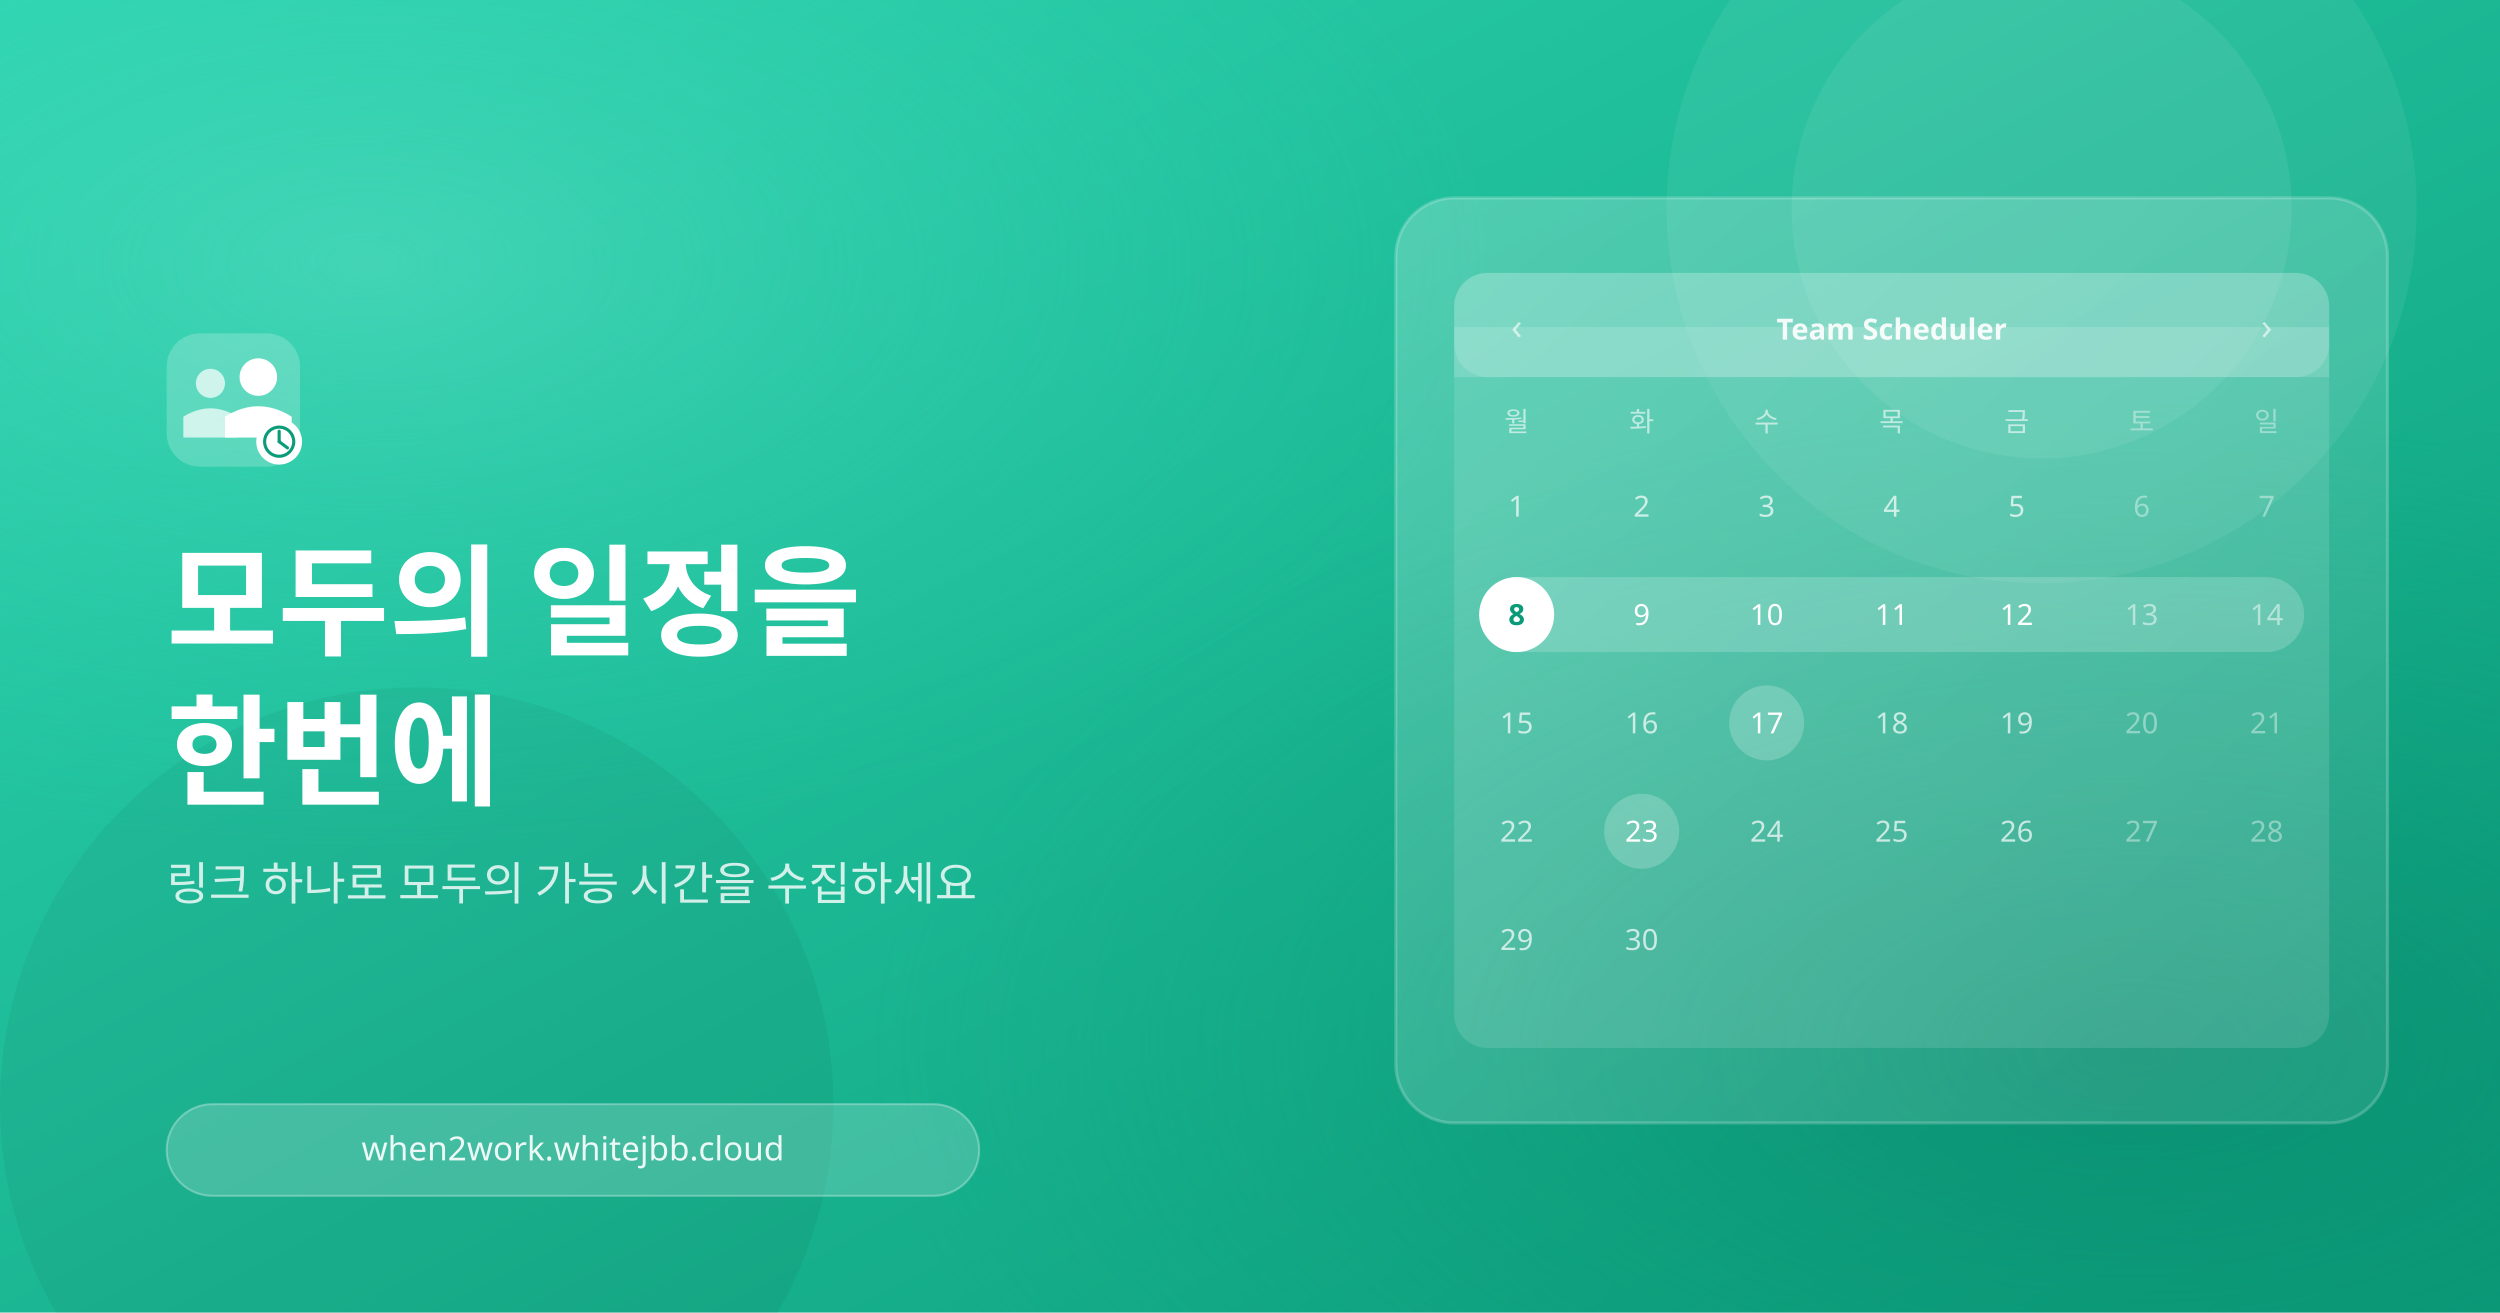
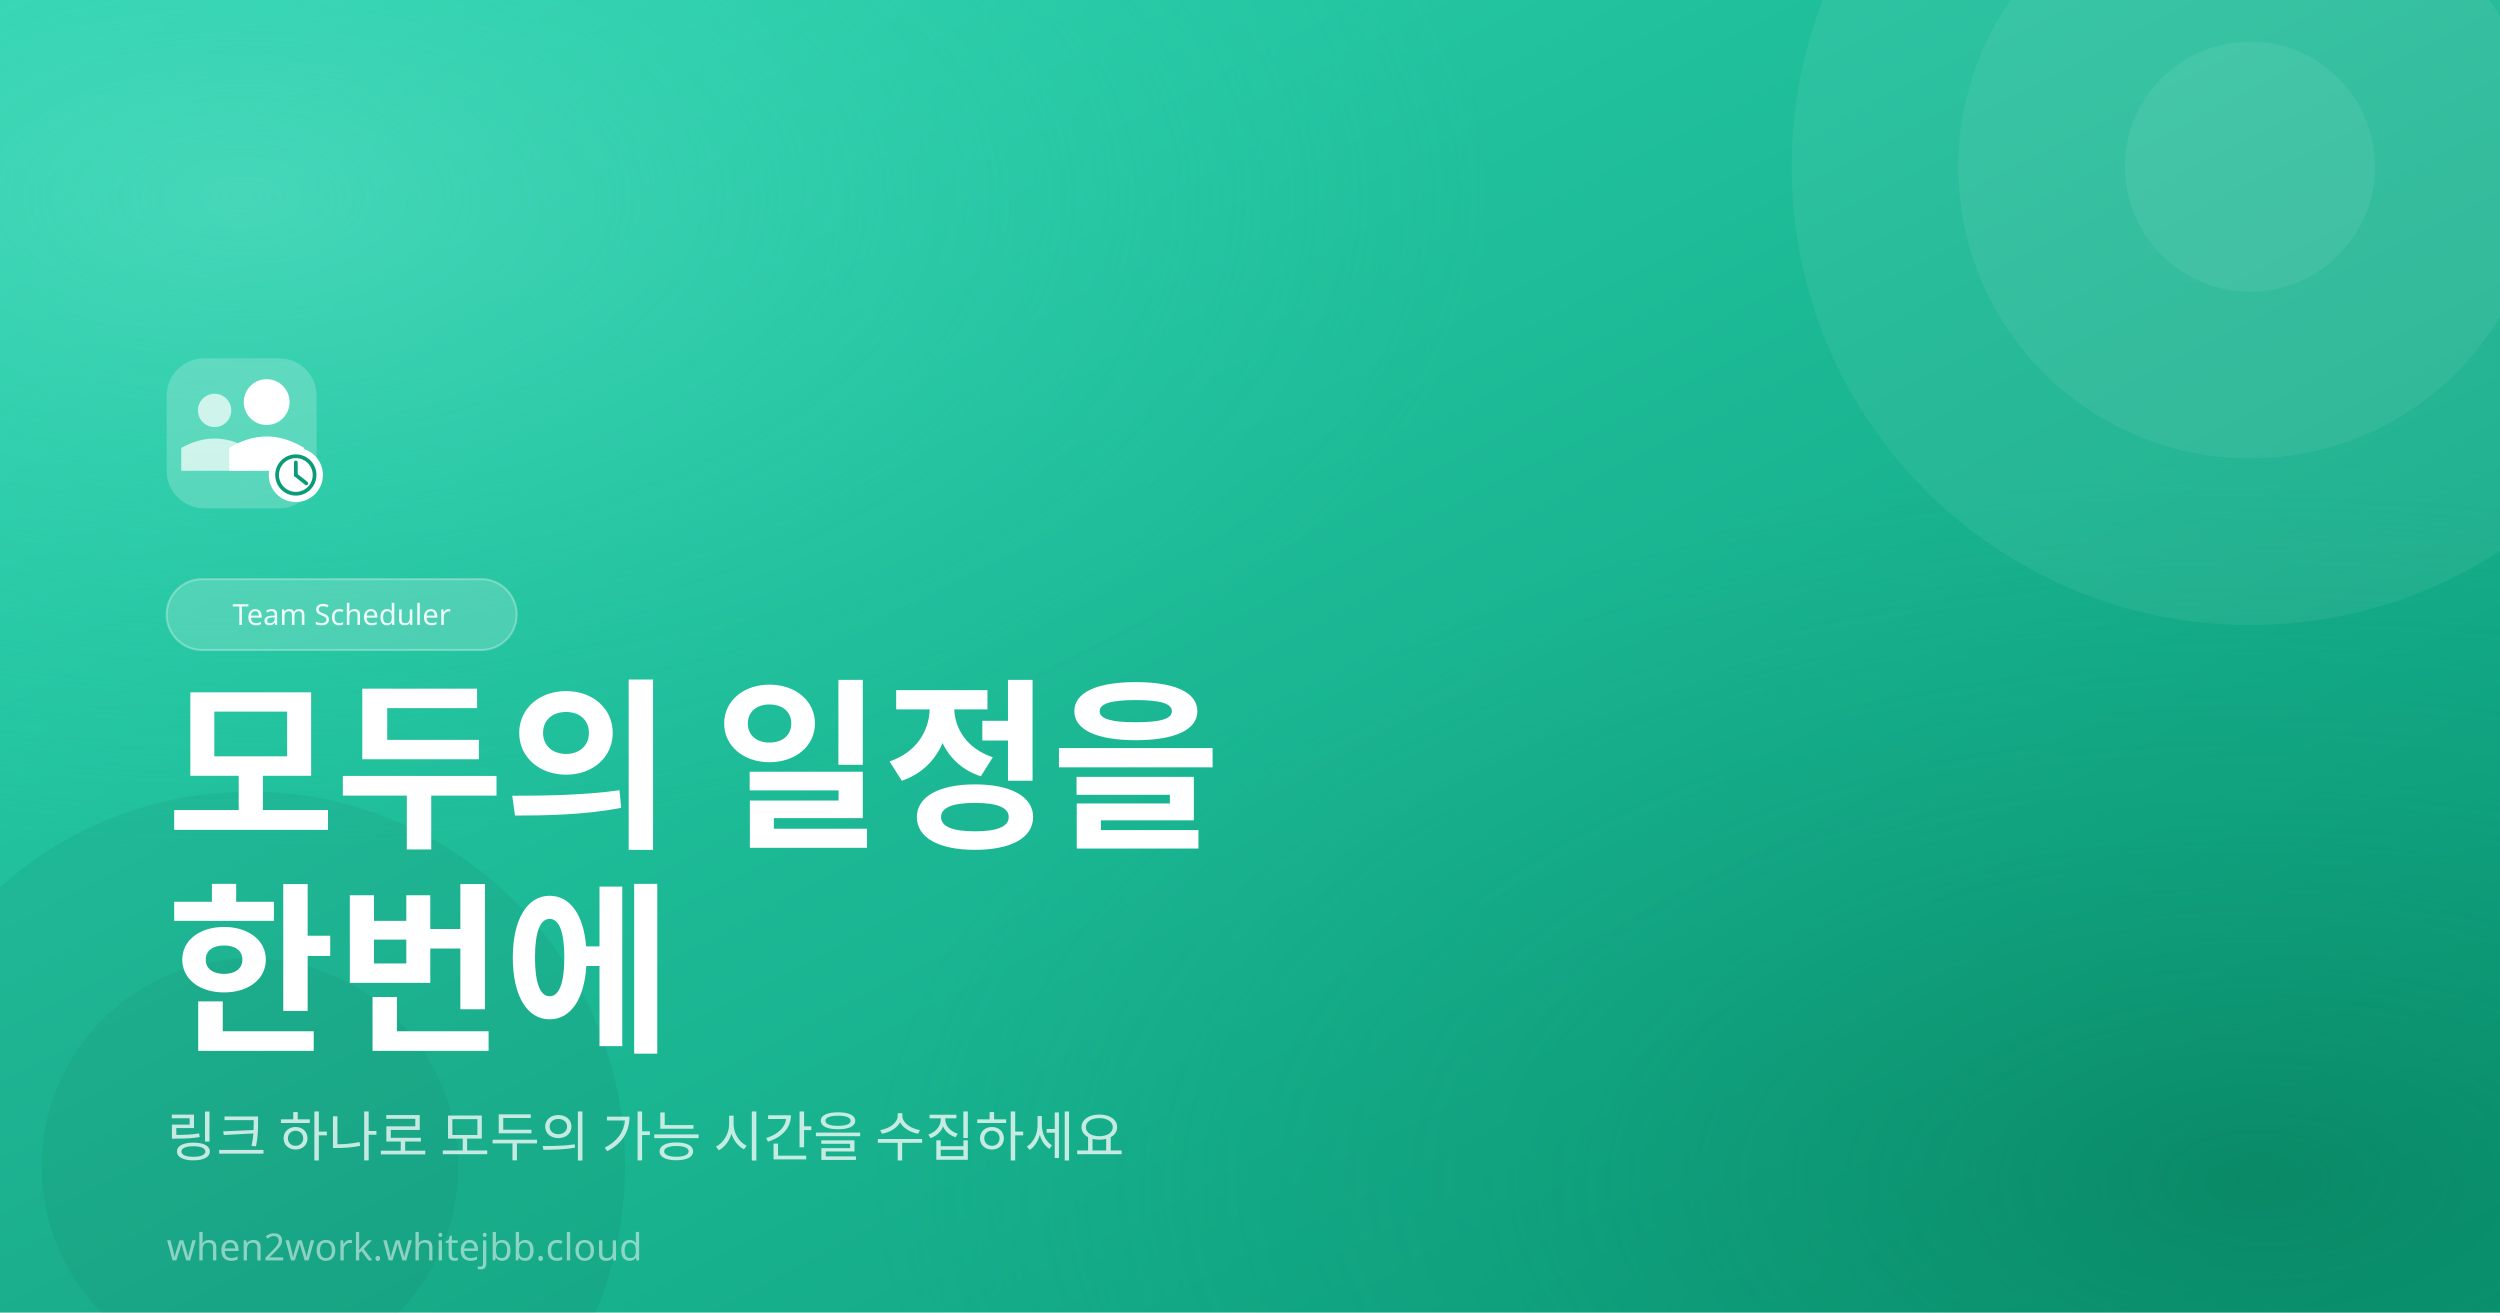
<svg xmlns="http://www.w3.org/2000/svg" width="1200" height="630" viewBox="0 0 1200 630">
  <defs>
    <linearGradient id="bg" x1="0%" y1="0%" x2="100%" y2="100%">
      <stop offset="0%" stop-color="#2DD4B0" />
      <stop offset="100%" stop-color="#0A9B78" />
    </linearGradient>
-     <radialGradient id="blob1" cx="15%" cy="20%" r="45%">
-       <stop offset="0%" stop-color="#5DDFC5" stop-opacity="0.5" />
+     <radialGradient id="blob1" cx="10%" cy="15%" r="50%">
+       <stop offset="0%" stop-color="#5DDFC5" stop-opacity="0.55" />
      <stop offset="100%" stop-color="#2DD4B0" stop-opacity="0" />
    </radialGradient>
-     <radialGradient id="blob2" cx="85%" cy="80%" r="50%">
-       <stop offset="0%" stop-color="#08856A" stop-opacity="0.6" />
+     <radialGradient id="blob2" cx="90%" cy="90%" r="55%">
+       <stop offset="0%" stop-color="#07724F" stop-opacity="0.5" />
      <stop offset="100%" stop-color="#0A9B78" stop-opacity="0" />
    </radialGradient>
-     <linearGradient id="cardBg" x1="0%" y1="0%" x2="100%" y2="100%">
-       <stop offset="0%" stop-color="rgba(255,255,255,0.22)" />
-       <stop offset="100%" stop-color="rgba(255,255,255,0.08)" />
-     </linearGradient>
  </defs>
  <rect width="1200" height="630" fill="url(#bg)" />
  <rect width="1200" height="630" fill="url(#blob1)" />
  <rect width="1200" height="630" fill="url(#blob2)" />
-   <circle cx="980" cy="100" r="180" fill="rgba(255,255,255,0.06)" />
-   <circle cx="980" cy="100" r="120" fill="rgba(255,255,255,0.07)" />
-   <circle cx="200" cy="530" r="200" fill="rgba(0,0,0,0.05)" />
-   <rect x="670" y="95" width="476" height="444" rx="28" fill="url(#cardBg)" stroke="rgba(255,255,255,0.2)" stroke-width="1.5" />
-   <rect x="698" y="131" width="420" height="372" rx="16" fill="rgba(255,255,255,0.12)" />
-   <rect x="698" y="131" width="420" height="50" rx="16" fill="rgba(255,255,255,0.15)" />
-   <rect x="698" y="157" width="420" height="24" fill="rgba(255,255,255,0.15)" />
-   <text x="728" y="163" text-anchor="middle" font-family="system-ui,sans-serif" font-size="18" fill="rgba(255,255,255,0.6)">‹</text>
-   <text x="908" y="163" text-anchor="middle" font-family="system-ui,sans-serif" font-size="14" font-weight="600" fill="rgba(255,255,255,0.9)">Team Scheduler</text>
-   <text x="1088" y="163" text-anchor="middle" font-family="system-ui,sans-serif" font-size="18" fill="rgba(255,255,255,0.6)">›</text>
-   <text x="728" y="207" text-anchor="middle" font-family="system-ui,sans-serif" font-size="13" fill="rgba(255,255,255,0.6)">월</text>
-   <text x="788" y="207" text-anchor="middle" font-family="system-ui,sans-serif" font-size="13" fill="rgba(255,255,255,0.6)">화</text>
-   <text x="848" y="207" text-anchor="middle" font-family="system-ui,sans-serif" font-size="13" fill="rgba(255,255,255,0.6)">수</text>
-   <text x="908" y="207" text-anchor="middle" font-family="system-ui,sans-serif" font-size="13" fill="rgba(255,255,255,0.6)">목</text>
-   <text x="968" y="207" text-anchor="middle" font-family="system-ui,sans-serif" font-size="13" fill="rgba(255,255,255,0.6)">금</text>
-   <text x="1028" y="207" text-anchor="middle" font-family="system-ui,sans-serif" font-size="13" fill="rgba(255,255,255,0.4)">토</text>
-   <text x="1088" y="207" text-anchor="middle" font-family="system-ui,sans-serif" font-size="13" fill="rgba(255,255,255,0.4)">일</text>
-   <text x="728" y="248" text-anchor="middle" font-family="system-ui,sans-serif" font-size="14" fill="rgba(255,255,255,0.7)">1</text>
-   <text x="788" y="248" text-anchor="middle" font-family="system-ui,sans-serif" font-size="14" fill="rgba(255,255,255,0.7)">2</text>
-   <text x="848" y="248" text-anchor="middle" font-family="system-ui,sans-serif" font-size="14" fill="rgba(255,255,255,0.7)">3</text>
-   <text x="908" y="248" text-anchor="middle" font-family="system-ui,sans-serif" font-size="14" fill="rgba(255,255,255,0.7)">4</text>
-   <text x="968" y="248" text-anchor="middle" font-family="system-ui,sans-serif" font-size="14" fill="rgba(255,255,255,0.7)">5</text>
-   <text x="1028" y="248" text-anchor="middle" font-family="system-ui,sans-serif" font-size="14" fill="rgba(255,255,255,0.4)">6</text>
-   <text x="1088" y="248" text-anchor="middle" font-family="system-ui,sans-serif" font-size="14" fill="rgba(255,255,255,0.4)">7</text>
-   <rect x="710" y="277" width="396" height="36" rx="18" fill="rgba(255,255,255,0.18)" />
-   <circle cx="728" cy="295" r="18" fill="white" />
-   <text x="728" y="300" text-anchor="middle" font-family="system-ui,sans-serif" font-size="14" font-weight="600" fill="#0A9B78">8</text>
-   <text x="788" y="300" text-anchor="middle" font-family="system-ui,sans-serif" font-size="14" fill="white">9</text>
-   <text x="848" y="300" text-anchor="middle" font-family="system-ui,sans-serif" font-size="14" fill="white">10</text>
-   <text x="908" y="300" text-anchor="middle" font-family="system-ui,sans-serif" font-size="14" fill="white">11</text>
-   <text x="968" y="300" text-anchor="middle" font-family="system-ui,sans-serif" font-size="14" fill="white">12</text>
-   <text x="1028" y="300" text-anchor="middle" font-family="system-ui,sans-serif" font-size="14" fill="rgba(255,255,255,0.5)">13</text>
-   <text x="1088" y="300" text-anchor="middle" font-family="system-ui,sans-serif" font-size="14" fill="rgba(255,255,255,0.5)">14</text>
-   <text x="728" y="352" text-anchor="middle" font-family="system-ui,sans-serif" font-size="14" fill="rgba(255,255,255,0.7)">15</text>
-   <text x="788" y="352" text-anchor="middle" font-family="system-ui,sans-serif" font-size="14" fill="rgba(255,255,255,0.7)">16</text>
-   <circle cx="848" cy="347" r="18" fill="rgba(255,255,255,0.2)" />
-   <text x="848" y="352" text-anchor="middle" font-family="system-ui,sans-serif" font-size="14" fill="white">17</text>
-   <text x="908" y="352" text-anchor="middle" font-family="system-ui,sans-serif" font-size="14" fill="rgba(255,255,255,0.7)">18</text>
-   <text x="968" y="352" text-anchor="middle" font-family="system-ui,sans-serif" font-size="14" fill="rgba(255,255,255,0.7)">19</text>
-   <text x="1028" y="352" text-anchor="middle" font-family="system-ui,sans-serif" font-size="14" fill="rgba(255,255,255,0.4)">20</text>
-   <text x="1088" y="352" text-anchor="middle" font-family="system-ui,sans-serif" font-size="14" fill="rgba(255,255,255,0.4)">21</text>
-   <text x="728" y="404" text-anchor="middle" font-family="system-ui,sans-serif" font-size="14" fill="rgba(255,255,255,0.7)">22</text>
-   <circle cx="788" cy="399" r="18" fill="rgba(255,255,255,0.2)" />
-   <text x="788" y="404" text-anchor="middle" font-family="system-ui,sans-serif" font-size="14" fill="white">23</text>
-   <text x="848" y="404" text-anchor="middle" font-family="system-ui,sans-serif" font-size="14" fill="rgba(255,255,255,0.7)">24</text>
-   <text x="908" y="404" text-anchor="middle" font-family="system-ui,sans-serif" font-size="14" fill="rgba(255,255,255,0.7)">25</text>
-   <text x="968" y="404" text-anchor="middle" font-family="system-ui,sans-serif" font-size="14" fill="rgba(255,255,255,0.7)">26</text>
-   <text x="1028" y="404" text-anchor="middle" font-family="system-ui,sans-serif" font-size="14" fill="rgba(255,255,255,0.4)">27</text>
-   <text x="1088" y="404" text-anchor="middle" font-family="system-ui,sans-serif" font-size="14" fill="rgba(255,255,255,0.4)">28</text>
-   <text x="728" y="456" text-anchor="middle" font-family="system-ui,sans-serif" font-size="14" fill="rgba(255,255,255,0.7)">29</text>
-   <text x="788" y="456" text-anchor="middle" font-family="system-ui,sans-serif" font-size="14" fill="rgba(255,255,255,0.7)">30</text>
-   <rect x="80" y="160" width="64" height="64" rx="16" fill="rgba(255,255,255,0.2)" />
-   <circle cx="101" cy="184" r="7" fill="rgba(255,255,255,0.7)" />
-   <path d="M88,200 Q101,192 114,200 L114,210 L88,210 Z" fill="rgba(255,255,255,0.7)" />
-   <circle cx="124" cy="181" r="9" fill="white" />
-   <path d="M108,200 Q124,190 140,200 L140,210 L108,210 Z" fill="white" />
-   <circle cx="134" cy="212" r="11" fill="white" />
-   <circle cx="134" cy="212" r="7" fill="none" stroke="#0A9B78" stroke-width="1.5" />
-   <line x1="134" y1="212" x2="134" y2="207" stroke="#0A9B78" stroke-width="1.5" stroke-linecap="round" />
-   <line x1="134" y1="212" x2="138" y2="215" stroke="#0A9B78" stroke-width="1.5" stroke-linecap="round" />
-   <text x="80" y="310" font-family="system-ui,'Apple SD Gothic Neo',sans-serif" font-size="58" font-weight="700" fill="white">모두의 일정을</text>
-   <text x="80" y="382" font-family="system-ui,'Apple SD Gothic Neo',sans-serif" font-size="58" font-weight="700" fill="white">한번에</text>
-   <text x="80" y="432" font-family="system-ui,'Apple SD Gothic Neo',sans-serif" font-size="22" fill="rgba(255,255,255,0.8)">링크 하나로 모두의 가능 시간을 수집하세요</text>
-   <rect x="80" y="530" width="390" height="44" rx="22" fill="rgba(255,255,255,0.18)" stroke="rgba(255,255,255,0.3)" stroke-width="1" />
-   <text x="275" y="557" text-anchor="middle" font-family="system-ui,sans-serif" font-size="16" fill="rgba(255,255,255,0.9)">when2work.whitejbb.cloud</text>
+   <circle cx="1080" cy="80" r="220" fill="rgba(255,255,255,0.06)" />
+   <circle cx="1080" cy="80" r="140" fill="rgba(255,255,255,0.06)" />
+   <circle cx="1080" cy="80" r="60" fill="rgba(255,255,255,0.07)" />
+   <circle cx="120" cy="560" r="180" fill="rgba(0,0,0,0.05)" />
+   <circle cx="120" cy="560" r="100" fill="rgba(0,0,0,0.04)" />
+   <rect x="80" y="172" width="72" height="72" rx="18" fill="rgba(255,255,255,0.2)" />
+   <circle cx="103" cy="197" r="8" fill="rgba(255,255,255,0.7)" />
+   <path d="M87,215 Q103,206 119,215 L119,226 L87,226 Z" fill="rgba(255,255,255,0.7)" />
+   <circle cx="128" cy="193" r="11" fill="white" />
+   <path d="M110,215 Q128,204 146,215 L146,226 L110,226 Z" fill="white" />
+   <circle cx="142" cy="228" r="13" fill="white" />
+   <circle cx="142" cy="228" r="9" fill="none" stroke="#0A9B78" stroke-width="1.8" />
+   <line x1="142" y1="228" x2="142" y2="222" stroke="#0A9B78" stroke-width="1.8" stroke-linecap="round" />
+   <line x1="142" y1="228" x2="147" y2="232" stroke="#0A9B78" stroke-width="1.8" stroke-linecap="round" />
+   <rect x="80" y="278" width="168" height="34" rx="17" fill="rgba(255,255,255,0.18)" stroke="rgba(255,255,255,0.3)" stroke-width="1" />
+   <text x="164" y="300" text-anchor="middle" font-family="system-ui,'Apple SD Gothic Neo',sans-serif" font-size="14" fill="rgba(255,255,255,0.9)">Team Scheduler</text>
+   <text x="80" y="400" font-family="system-ui,'Apple SD Gothic Neo',sans-serif" font-size="88" font-weight="700" fill="white">모두의 일정을</text>
+   <text x="80" y="498" font-family="system-ui,'Apple SD Gothic Neo',sans-serif" font-size="88" font-weight="700" fill="white">한번에</text>
+   <text x="80" y="555" font-family="system-ui,'Apple SD Gothic Neo',sans-serif" font-size="26" fill="rgba(255,255,255,0.75)">링크 하나로 모두의 가능 시간을 수집하세요</text>
+   <text x="80" y="605" font-family="system-ui,sans-serif" font-size="18" fill="rgba(255,255,255,0.5)">when2work.whitejbb.cloud</text>
</svg>
